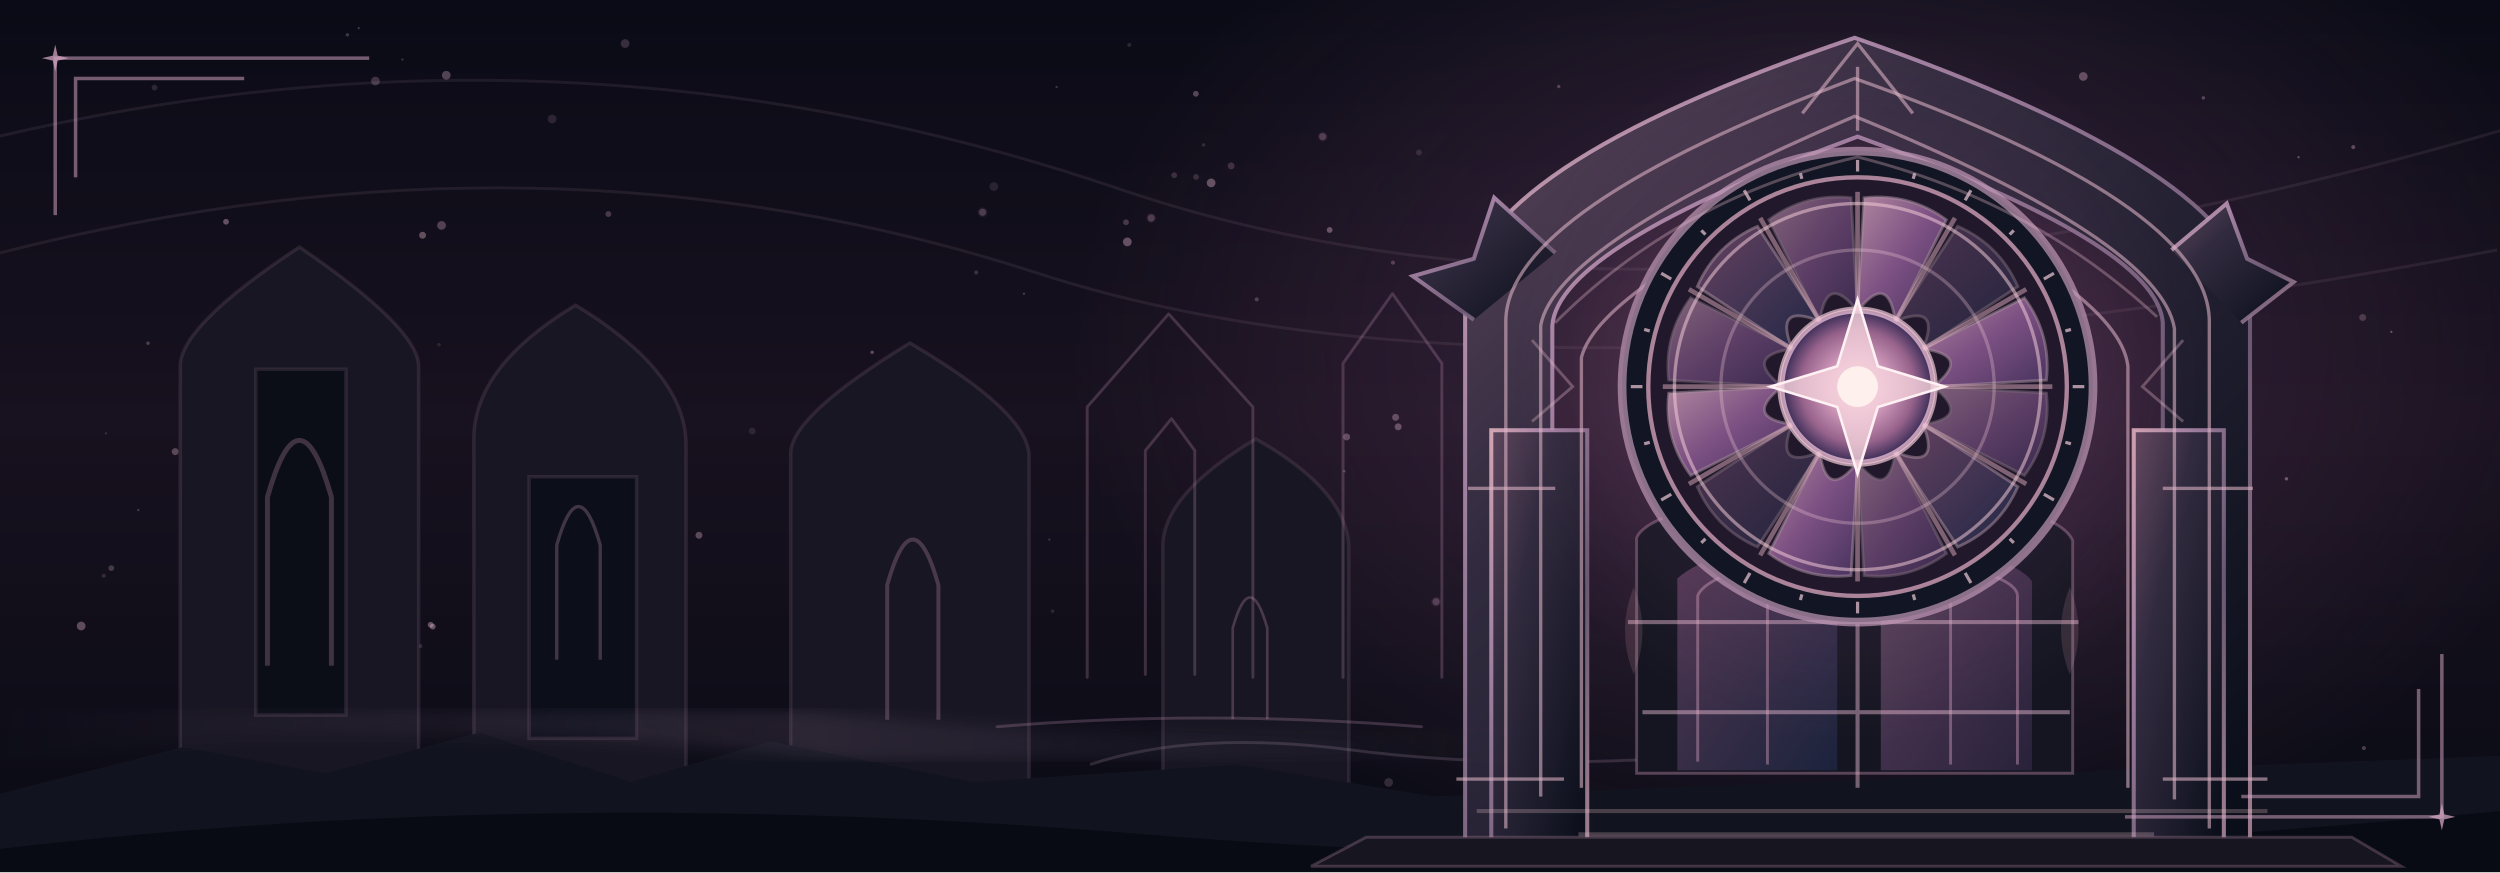
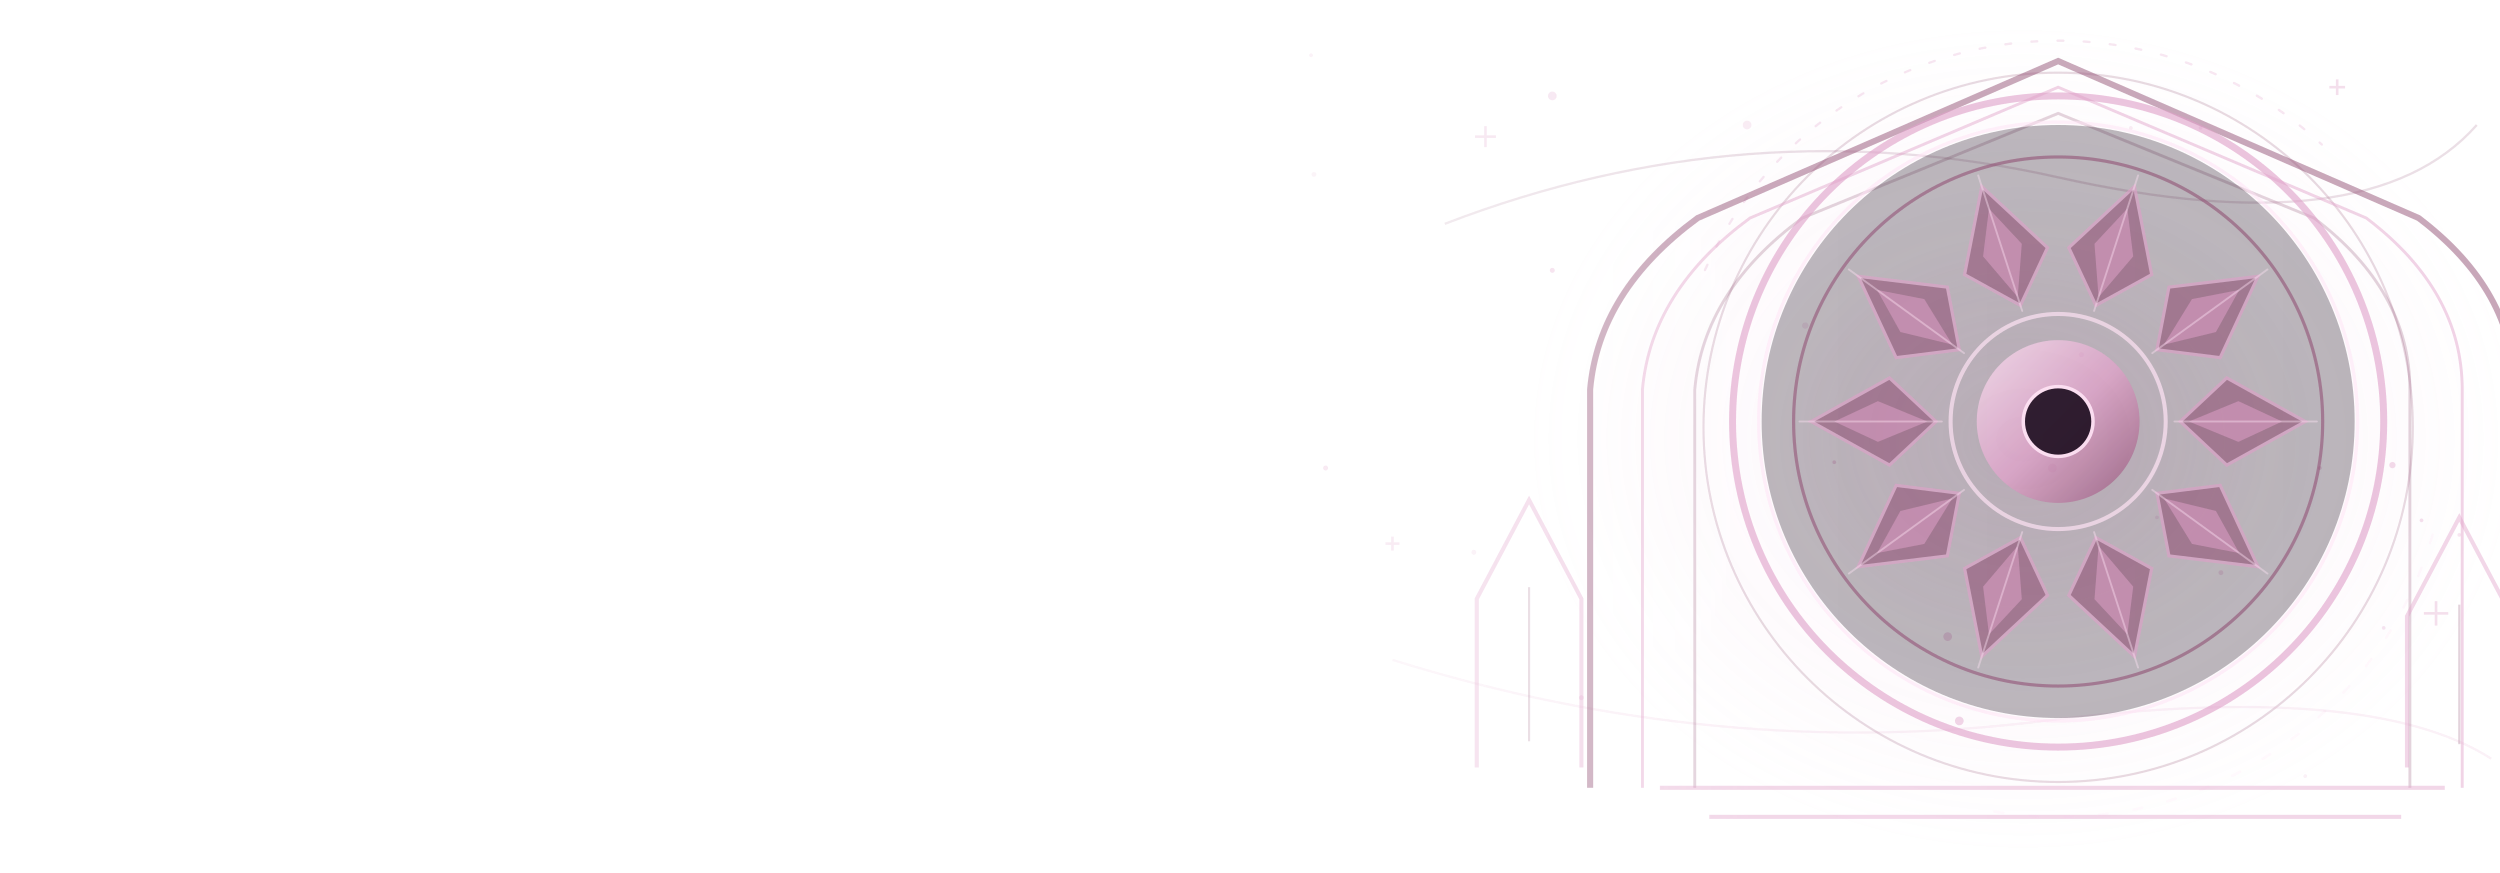
- <svg xmlns="http://www.w3.org/2000/svg" viewBox="0 0 860 300" fill="none" role="img" aria-label="Catedral de Ônix: rosácea de vitral radiante no portal gótico de uma catedral escura">
+ <svg xmlns="http://www.w3.org/2000/svg" width="860" height="300" viewBox="0 0 860 300" fill="none" role="img" aria-label="Ilustração vetorial Catedral de Ônix com composição à direita">
  <defs>
-     <linearGradient id="back" x1="0" y1="0" x2="0" y2="1">
-       <stop stop-color="#0a0b16" />
-       <stop offset=".48" stop-color="#18111f" />
-       <stop offset="1" stop-color="#090b14" />
+     <linearGradient id="silver" x1="0" y1="0" x2=".9" y2="1">
+       <stop offset="0" stop-color="#915074" />
+       <stop offset=".39" stop-color="#ffe3f5" />
+       <stop offset=".67" stop-color="#df9fc8" />
+       <stop offset="1" stop-color="#915074" />
    </linearGradient>
-     <radialGradient id="halo">
-       <stop stop-color="#dc8abb" stop-opacity=".29" />
-       <stop offset=".45" stop-color="#a765a0" stop-opacity=".15" />
-       <stop offset="1" stop-color="#b0648f" stop-opacity="0" />
+     <linearGradient id="edge" x1="0" y1="0" x2="1" y2="1">
+       <stop stop-color="#ffe3f5" />
+       <stop offset=".52" stop-color="#df9fc8" />
+       <stop offset="1" stop-color="#915074" />
+     </linearGradient>
+     <radialGradient id="aura">
+       <stop stop-color="#df9fc8" stop-opacity=".21" />
+       <stop offset=".48" stop-color="#df9fc8" stop-opacity=".07" />
+       <stop offset="1" stop-color="#df9fc8" stop-opacity="0" />
    </radialGradient>
-     <linearGradient id="onyx" x1="0" y1="0" x2="1" y2="1">
-       <stop stop-color="#5e465d" />
-       <stop offset=".33" stop-color="#322b3f" />
-       <stop offset=".68" stop-color="#1d1c2c" />
-       <stop offset="1" stop-color="#080d18" />
+     <radialGradient id="inner">
+       <stop stop-color="#ffe3f5" stop-opacity=".65" />
+       <stop offset=".4" stop-color="#df9fc8" stop-opacity=".19" />
+       <stop offset="1" stop-color="#df9fc8" stop-opacity="0" />
+     </radialGradient>
+     <linearGradient id="fade" x1="0" x2="1" y1="0" y2="0">
+       <stop stop-color="white" stop-opacity="0" />
+       <stop offset=".38" stop-color="white" stop-opacity=".05" />
+       <stop offset=".52" stop-color="white" stop-opacity=".49" />
+       <stop offset=".70" stop-color="white" stop-opacity=".98" />
+       <stop offset="1" stop-color="white" />
    </linearGradient>
-     <linearGradient id="carved" x1="0" y1="0" x2=".9" y2="1">
-       <stop stop-color="#e7b7c2" />
-       <stop offset=".28" stop-color="#b993b6" />
-       <stop offset=".7" stop-color="#78627f" />
-       <stop offset="1" stop-color="#b28da0" />
-     </linearGradient>
-     <linearGradient id="glassPurple" x1="0" y1="0" x2="1" y2="1">
-       <stop stop-color="#f5bbd8" />
-       <stop offset=".5" stop-color="#a76bad" />
-       <stop offset="1" stop-color="#583f76" />
-     </linearGradient>
-     <linearGradient id="glassDark" x1="0" y1="0" x2="1" y2="1">
-       <stop stop-color="#88567c" />
-       <stop offset="1" stop-color="#222f52" />
-     </linearGradient>
-     <radialGradient id="roseCore">
-       <stop stop-color="#f8dcdf" />
-       <stop offset=".32" stop-color="#dda7c5" />
-       <stop offset=".75" stop-color="#97638c" />
-       <stop offset="1" stop-color="#392c56" />
-     </radialGradient>
-     <linearGradient id="fog" x1="0" y1="0" x2="1" y2="0">
-       <stop stop-color="#c193c6" stop-opacity="0" />
-       <stop offset=".52" stop-color="#ad88ad" stop-opacity=".2" />
-       <stop offset="1" stop-color="#6f6f9f" stop-opacity="0" />
-     </linearGradient>
-     <linearGradient id="darkLeft" x1="0" y1="0" x2="1" y2="0">
-       <stop stop-color="#090b14" stop-opacity=".98" />
-       <stop offset=".67" stop-color="#090b14" stop-opacity=".6" />
-       <stop offset="1" stop-color="#090b14" stop-opacity="0" />
-     </linearGradient>
-     <filter id="blur">
-       <feGaussianBlur stdDeviation="11" />
+     <mask id="reveal">
+       <rect width="860" height="300" fill="url(#fade)" />
+     </mask>
+     <filter id="softGlow" x="-30%" y="-30%" width="160%" height="160%">
+       <feGaussianBlur stdDeviation="3" />
    </filter>
-     <filter id="soft">
-       <feGaussianBlur stdDeviation="2.6" />
-     </filter>
-     <clipPath id="cRose">
-       <circle cx="639" cy="134" r="68" />
-     </clipPath>
  </defs>
-   <rect width="860" height="300" fill="url(#back)" />
-   <ellipse cx="629" cy="120" rx="260" ry="188" fill="url(#halo)" />
-   <g fill="none" stroke="#96798e" stroke-opacity=".14">
-     <path d="M-5 48Q194 0 385 65T870 42" />
-     <path d="M0 87Q188 39 357 94T859 86" />
-   </g>
-   <circle cx="411.38" cy="32.26" r="1" fill="#edbdd4" opacity="0.32" />
-   <circle cx="50.9" cy="118.07" r="0.6" fill="#edbdd4" opacity="0.27" />
-   <circle cx="144.62" cy="222.26" r="0.7" fill="#edbdd4" opacity="0.15" />
-   <circle cx="428.98" cy="181.87" r="0.4" fill="#edbdd4" opacity="0.32" />
-   <circle cx="119.5" cy="11.98" r="0.6" fill="#edbdd4" opacity="0.23" />
-   <circle cx="521.38" cy="285.15" r="1.2" fill="#edbdd4" opacity="0.23" />
-   <circle cx="809.53" cy="50.6" r="0.7" fill="#edbdd4" opacity="0.33" />
-   <circle cx="85.86" cy="137.89" r="1" fill="#edbdd4" opacity="0.17" />
-   <circle cx="757.95" cy="33.67" r="0.6" fill="#edbdd4" opacity="0.29" />
-   <circle cx="362.1" cy="210.24" r="0.6" fill="#edbdd4" opacity="0.14" />
-   <circle cx="297.09" cy="140.26" r="0.7" fill="#edbdd4" opacity="0.11" />
-   <circle cx="480.08" cy="143.56" r="1.2" fill="#edbdd4" opacity="0.32" />
-   <circle cx="813.19" cy="257.34" r="0.7" fill="#edbdd4" opacity="0.28" />
-   <circle cx="790.69" cy="54.08" r="0.4" fill="#edbdd4" opacity="0.36" />
-   <circle cx="387.8" cy="83.21" r="1.5" fill="#edbdd4" opacity="0.37" />
-   <circle cx="145.37" cy="80.93" r="1.2" fill="#edbdd4" opacity="0.36" />
-   <circle cx="227.76" cy="176.34" r="1.5" fill="#edbdd4" opacity="0.21" />
-   <circle cx="344.22" cy="187.39" r="0.4" fill="#edbdd4" opacity="0.25" />
-   <circle cx="77.75" cy="76.29" r="1" fill="#edbdd4" opacity="0.37" />
-   <circle cx="192.31" cy="112.62" r="0.7" fill="#edbdd4" opacity="0.23" />
-   <circle cx="47.58" cy="175.46" r="0.4" fill="#edbdd4" opacity="0.24" />
-   <circle cx="300.4" cy="224.73" r="0.4" fill="#edbdd4" opacity="0.33" />
-   <circle cx="27.92" cy="215.34" r="1.5" fill="#edbdd4" opacity="0.35" />
-   <circle cx="536.21" cy="29.75" r="0.6" fill="#edbdd4" opacity="0.27" />
-   <circle cx="148.86" cy="215.55" r="1" fill="#edbdd4" opacity="0.38" />
-   <circle cx="138.43" cy="20.49" r="0.4" fill="#edbdd4" opacity="0.2" />
-   <circle cx="209.28" cy="73.63" r="1" fill="#edbdd4" opacity="0.25" />
-   <circle cx="38.29" cy="195.44" r="1" fill="#edbdd4" opacity="0.24" />
-   <circle cx="123.41" cy="9.66" r="0.4" fill="#edbdd4" opacity="0.22" />
-   <circle cx="416.63" cy="62.92" r="1.5" fill="#edbdd4" opacity="0.37" />
-   <circle cx="822.62" cy="114.15" r="0.4" fill="#edbdd4" opacity="0.35" />
-   <circle cx="480.96" cy="146.83" r="1.2" fill="#edbdd4" opacity="0.34" />
-   <circle cx="212.33" cy="169.19" r="1.2" fill="#edbdd4" opacity="0.18" />
-   <circle cx="258.75" cy="148.28" r="1.2" fill="#edbdd4" opacity="0.11" />
-   <circle cx="387.35" cy="76.45" r="1" fill="#edbdd4" opacity="0.24" />
-   <circle cx="360.97" cy="185.62" r="0.4" fill="#edbdd4" opacity="0.19" />
-   <circle cx="240.44" cy="184.13" r="1.2" fill="#edbdd4" opacity="0.33" />
-   <circle cx="151.06" cy="118.57" r="0.6" fill="#edbdd4" opacity="0.12" />
-   <circle cx="296.45" cy="191.62" r="0.7" fill="#edbdd4" opacity="0.34" />
-   <circle cx="463.24" cy="150.3" r="1.2" fill="#edbdd4" opacity="0.32" />
-   <circle cx="462.45" cy="162.11" r="0.4" fill="#edbdd4" opacity="0.28" />
-   <circle cx="148.14" cy="214.93" r="1" fill="#edbdd4" opacity="0.38" />
-   <circle cx="341.9" cy="64.17" r="1.5" fill="#edbdd4" opacity="0.12" />
-   <circle cx="60.26" cy="155.36" r="1.2" fill="#edbdd4" opacity="0.32" />
-   <circle cx="735.13" cy="280.16" r="0.6" fill="#edbdd4" opacity="0.17" />
-   <circle cx="335.81" cy="93.73" r="0.7" fill="#edbdd4" opacity="0.2" />
-   <circle cx="153.51" cy="25.89" r="1.5" fill="#edbdd4" opacity="0.31" />
-   <circle cx="716.64" cy="26.3" r="1.5" fill="#edbdd4" opacity="0.34" />
-   <circle cx="352.24" cy="101.05" r="0.4" fill="#edbdd4" opacity="0.25" />
-   <circle cx="457.4" cy="79.11" r="1" fill="#edbdd4" opacity="0.37" />
-   <circle cx="177.78" cy="223.51" r="1" fill="#edbdd4" opacity="0.28" />
-   <circle cx="411.45" cy="60.87" r="1" fill="#edbdd4" opacity="0.17" />
-   <circle cx="151.89" cy="77.54" r="1.5" fill="#edbdd4" opacity="0.29" />
-   <circle cx="300.01" cy="121.2" r="0.6" fill="#edbdd4" opacity="0.34" />
-   <circle cx="35.68" cy="198.05" r="0.7" fill="#edbdd4" opacity="0.16" />
-   <circle cx="363.47" cy="29.92" r="0.4" fill="#edbdd4" opacity="0.23" />
-   <circle cx="812.76" cy="109.22" r="1.2" fill="#edbdd4" opacity="0.22" />
-   <circle cx="477.69" cy="269.15" r="1.5" fill="#edbdd4" opacity="0.17" />
-   <circle cx="423.51" cy="57.08" r="1.2" fill="#edbdd4" opacity="0.19" />
-   <circle cx="678.6" cy="43.84" r="1.2" fill="#edbdd4" opacity="0.34" />
-   <circle cx="388.48" cy="15.44" r="0.7" fill="#edbdd4" opacity="0.14" />
-   <circle cx="533.66" cy="278.77" r="1" fill="#edbdd4" opacity="0.24" />
-   <circle cx="95.38" cy="128.5" r="1.5" fill="#edbdd4" opacity="0.24" />
-   <circle cx="328.22" cy="153.38" r="1.5" fill="#edbdd4" opacity="0.22" />
-   <circle cx="215.05" cy="14.98" r="1.5" fill="#edbdd4" opacity="0.19" />
-   <circle cx="129.15" cy="27.89" r="1.5" fill="#edbdd4" opacity="0.23" />
-   <circle cx="53.16" cy="30.14" r="1" fill="#edbdd4" opacity="0.15" />
-   <circle cx="99.8" cy="149.71" r="0.4" fill="#edbdd4" opacity="0.29" />
-   <circle cx="618.19" cy="280.4" r="1.2" fill="#edbdd4" opacity="0.28" />
-   <circle cx="414.04" cy="49.86" r="0.6" fill="#edbdd4" opacity="0.15" />
-   <circle cx="479.18" cy="90.34" r="0.7" fill="#edbdd4" opacity="0.26" />
-   <circle cx="410.53" cy="197.8" r="0.7" fill="#edbdd4" opacity="0.3" />
-   <circle cx="403.92" cy="60.28" r="1" fill="#edbdd4" opacity="0.18" />
-   <circle cx="428.27" cy="282.24" r="0.7" fill="#edbdd4" opacity="0.26" />
-   <circle cx="432.31" cy="102.99" r="0.7" fill="#edbdd4" opacity="0.26" />
-   <circle cx="488.12" cy="52.46" r="1" fill="#edbdd4" opacity="0.14" />
-   <circle cx="786.54" cy="164.71" r="0.6" fill="#edbdd4" opacity="0.38" />
-   <circle cx="189.91" cy="40.93" r="1.5" fill="#edbdd4" opacity="0.14" />
-   <circle cx="36.46" cy="149.09" r="0.4" fill="#edbdd4" opacity="0.17" />
-   <circle cx="139.47" cy="132.5" r="0.6" fill="#edbdd4" opacity="0.26" />
-   <circle cx="184.16" cy="212.94" r="1.5" fill="#edbdd4" opacity="0.14" />
-   <circle cx="453.06" cy="246.29" r="0.4" fill="#edbdd4" opacity="0.17" />
-   <g fill="#181622" stroke="#8b6d81" stroke-opacity=".21" stroke-width="1.2">
-     <path d="M62 270V126Q62 112 103 85Q144 113 144 126V270Z" />
-     <path d="M163 270V151Q163 126 198 105Q236 128 236 153V270Z" />
-     <path d="M272 278V156Q272 143 313 118Q354 142 354 157V278Z" />
-     <path d="M400 285V188Q400 170 432 151Q464 169 464 189V285Z" />
-     <path d="M88 127H119V246H88Z" fill="#0b0d17" />
-     <path d="M182 164H219V254H182Z" fill="#0c0e1a" />
-   </g>
-   <path d="M92 229V171Q103 132 114 171V229" stroke="#d29bb4" stroke-opacity=".27" fill="none" stroke-width="1.7" />
-   <path d="M191.52 226.96V187.52Q199 161 206.48 187.52V226.96" stroke="#d29bb4" stroke-opacity=".27" fill="none" stroke-width="1.16" />
-   <path d="M305.2 247.6V201.2Q314 170 322.8 201.2V247.6" stroke="#d29bb4" stroke-opacity=".27" fill="none" stroke-width="1.36" />
-   <path d="M424.06 247.38V216.06Q430 195 435.94 216.06V247.38" stroke="#d29bb4" stroke-opacity=".27" fill="none" stroke-width="0.92" />
-   <path d="M0 273L63 257L112 266L165 252L217 269L265 255L335 269L426 263L493 274L860 260V300H0Z" fill="#11131e" />
-   <path d="M0 292Q188 270 394 287T860 279V300H0Z" fill="#080b13" />
-   <path d="M375 263Q411 251 465 258T588 260" stroke="#bd9db5" stroke-opacity=".2" fill="none" />
-   <g fill="url(#onyx)" stroke="url(#carved)" stroke-width="1.4" stroke-opacity=".85">
-     <path d="M504 290V103Q505 58 638 13Q773 60 774 103V290H744V111Q742 84 639 47Q536 85 534 112V290Z" />
-     <path d="M507 110L486 95L507 89L514 68L535 87" />
-     <path d="M771 111L789 97L773 89L766 70L747 86" />
-     <path d="M513 291H546V148H513Z" />
-     <path d="M734 291H765V148H734Z" />
-   </g>
-   <g fill="none" stroke="#dfb6c6" stroke-width="1.15" stroke-opacity=".58">
-     <path d="M518 285V110Q519 72 638 27Q759 70 760 110V285" />
-     <path d="M530 274V112Q535 84 638 40Q743 83 748 113V275" />
-     <path d="M544 271V123Q550 99 638 59Q729 99 732 126V271" />
-     <path d="M505 168H535M744 168H775M501 268H538M744 268H780" />
-     <path d="M639 23V45" />
-     <path d="M620 39L639 15L658 39" />
-   </g>
-   <g>
-     <path d="M563 266V185Q568 173 639 166Q708 173 713 186V266Z" fill="#141521" stroke="#ab7d98" stroke-opacity=".46" />
-     <path d="M577 265V199Q589 188 632 184V265Z" fill="url(#glassDark)" opacity=".55" />
-     <path d="M647 265V184Q692 190 699 200V265Z" fill="url(#glassPurple)" opacity=".3" />
-     <path d="M639 176V271M560 214H715M565 245H712" stroke="#f1c3d8" stroke-opacity=".44" stroke-width="1.4" />
-     <path d="M584 262V205Q586 199 608 193V263 M671 263V194Q694 199 694 205V263" fill="none" stroke="#f3b7d4" stroke-opacity=".35" />
-   </g>
-   <circle cx="639" cy="133" r="123" fill="url(#halo)" />
-   <circle cx="639" cy="133" r="81" fill="#121523" stroke="#c098b5" stroke-width="3" stroke-opacity=".7" />
-   <circle cx="639" cy="133" r="72" fill="#21192b" stroke="#efb6d0" stroke-width="1.5" stroke-opacity=".68" />
-   <path d="M639 107 L641.27 68.04 Q656.86 66.35 669.51 75.61 L652 110.48 Q649.61 93.4 639 107Z" fill="url(#glassPurple)" stroke="#e6c3d4" stroke-opacity=".54" stroke-width="1" opacity="0.67" />
-   <path d="M639 109 L639 66" stroke="#ddacbc" stroke-opacity=".5" stroke-width="1.6" />
-   <path d="M652 110.48 L673.45 77.88 Q687.79 84.21 694.12 98.55 L661.52 120 Q667.99 104.01 652 110.48Z" fill="url(#glassDark)" stroke="#e6c3d4" stroke-opacity=".54" stroke-width="1" opacity="0.45" />
-   <path d="M651 112.22 L672.5 74.98" stroke="#ddacbc" stroke-opacity=".5" stroke-width="1.6" />
-   <path d="M661.52 120 L696.39 102.49 Q705.65 115.14 703.96 130.73 L665 133 Q678.6 122.39 661.52 120Z" fill="url(#glassPurple)" stroke="#e6c3d4" stroke-opacity=".54" stroke-width="1" opacity="0.67" />
-   <path d="M659.78 121 L697.02 99.5" stroke="#ddacbc" stroke-opacity=".5" stroke-width="1.6" />
-   <path d="M665 133 L703.96 135.27 Q705.65 150.86 696.39 163.51 L661.52 146 Q678.6 143.61 665 133Z" fill="url(#glassPurple)" stroke="#e6c3d4" stroke-opacity=".54" stroke-width="1" opacity="0.45" />
-   <path d="M663 133 L706 133" stroke="#ddacbc" stroke-opacity=".5" stroke-width="1.6" />
-   <path d="M661.52 146 L694.12 167.45 Q687.79 181.79 673.45 188.12 L652 155.52 Q667.99 161.99 661.52 146Z" fill="url(#glassDark)" stroke="#e6c3d4" stroke-opacity=".54" stroke-width="1" opacity="0.67" />
-   <path d="M659.78 145 L697.02 166.5" stroke="#ddacbc" stroke-opacity=".5" stroke-width="1.6" />
-   <path d="M652 155.52 L669.51 190.39 Q656.86 199.65 641.27 197.96 L639 159 Q649.61 172.6 652 155.52Z" fill="url(#glassPurple)" stroke="#e6c3d4" stroke-opacity=".54" stroke-width="1" opacity="0.45" />
-   <path d="M651 153.78 L672.5 191.02" stroke="#ddacbc" stroke-opacity=".5" stroke-width="1.6" />
-   <path d="M639 159 L636.73 197.96 Q621.14 199.65 608.49 190.39 L626 155.52 Q628.39 172.6 639 159Z" fill="url(#glassPurple)" stroke="#e6c3d4" stroke-opacity=".54" stroke-width="1" opacity="0.67" />
-   <path d="M639 157 L639 200" stroke="#ddacbc" stroke-opacity=".5" stroke-width="1.6" />
-   <path d="M626 155.52 L604.55 188.12 Q590.21 181.79 583.88 167.45 L616.48 146 Q610.01 161.99 626 155.52Z" fill="url(#glassDark)" stroke="#e6c3d4" stroke-opacity=".54" stroke-width="1" opacity="0.45" />
-   <path d="M627 153.78 L605.5 191.02" stroke="#ddacbc" stroke-opacity=".5" stroke-width="1.6" />
-   <path d="M616.48 146 L581.61 163.51 Q572.35 150.86 574.04 135.27 L613 133 Q599.4 143.61 616.48 146Z" fill="url(#glassPurple)" stroke="#e6c3d4" stroke-opacity=".54" stroke-width="1" opacity="0.67" />
-   <path d="M618.22 145 L580.98 166.5" stroke="#ddacbc" stroke-opacity=".5" stroke-width="1.6" />
-   <path d="M613 133 L574.04 130.73 Q572.35 115.14 581.61 102.49 L616.48 120 Q599.4 122.39 613 133Z" fill="url(#glassPurple)" stroke="#e6c3d4" stroke-opacity=".54" stroke-width="1" opacity="0.45" />
-   <path d="M615 133 L572 133" stroke="#ddacbc" stroke-opacity=".5" stroke-width="1.6" />
-   <path d="M616.48 120 L583.88 98.55 Q590.21 84.21 604.55 77.88 L626 110.48 Q610.01 104.01 616.48 120Z" fill="url(#glassDark)" stroke="#e6c3d4" stroke-opacity=".54" stroke-width="1" opacity="0.67" />
-   <path d="M618.22 121 L580.98 99.5" stroke="#ddacbc" stroke-opacity=".5" stroke-width="1.6" />
-   <path d="M626 110.48 L608.49 75.61 Q621.14 66.35 636.73 68.04 L639 107 Q628.39 93.4 626 110.48Z" fill="url(#glassPurple)" stroke="#e6c3d4" stroke-opacity=".54" stroke-width="1" opacity="0.45" />
-   <path d="M627 112.22 L605.5 74.98" stroke="#ddacbc" stroke-opacity=".5" stroke-width="1.6" />
-   <circle cx="639" cy="133" r="63" fill="none" stroke="#f6ceda" stroke-opacity="0.52" stroke-width="1.15" />
-   <circle cx="639" cy="133" r="47" fill="none" stroke="#f6ceda" stroke-opacity="0.29" stroke-width="1.15" />
-   <circle cx="639" cy="133" r="27" fill="none" stroke="#f6ceda" stroke-opacity="0.68" stroke-width="1.15" />
-   <circle cx="639" cy="133" r="26" fill="url(#roseCore)" stroke="#f0c3da" stroke-opacity=".74" stroke-width="1.7" />
-   <path d="M639 103L646 126L669 133L646 140L639 163L632 140L609 133L632 126Z" fill="#f6d4dd" fill-opacity=".79" stroke="#fff0f3" stroke-width=".9" />
-   <circle cx="639" cy="133" r="7" fill="#fff2ed" opacity=".94" />
-   <path d="M713 133 L717 133" stroke="#ffd8e5" stroke-opacity=".65" stroke-width="1.1" />
-   <path d="M710.48 152.15 L712.41 152.67" stroke="#ffd8e5" stroke-opacity=".65" stroke-width="1.1" />
-   <path d="M703.09 170 L706.55 172" stroke="#ffd8e5" stroke-opacity=".65" stroke-width="1.1" />
-   <path d="M691.33 185.33 L692.74 186.74" stroke="#ffd8e5" stroke-opacity=".65" stroke-width="1.1" />
-   <path d="M676 197.09 L678 200.55" stroke="#ffd8e5" stroke-opacity=".65" stroke-width="1.1" />
-   <path d="M658.15 204.48 L658.67 206.41" stroke="#ffd8e5" stroke-opacity=".65" stroke-width="1.1" />
-   <path d="M639 207 L639 211" stroke="#ffd8e5" stroke-opacity=".65" stroke-width="1.1" />
-   <path d="M619.85 204.48 L619.33 206.41" stroke="#ffd8e5" stroke-opacity=".65" stroke-width="1.1" />
-   <path d="M602 197.09 L600 200.55" stroke="#ffd8e5" stroke-opacity=".65" stroke-width="1.1" />
-   <path d="M586.67 185.33 L585.26 186.74" stroke="#ffd8e5" stroke-opacity=".65" stroke-width="1.1" />
-   <path d="M574.91 170 L571.45 172" stroke="#ffd8e5" stroke-opacity=".65" stroke-width="1.1" />
-   <path d="M567.52 152.15 L565.59 152.67" stroke="#ffd8e5" stroke-opacity=".65" stroke-width="1.1" />
-   <path d="M565 133 L561 133" stroke="#ffd8e5" stroke-opacity=".65" stroke-width="1.1" />
-   <path d="M567.52 113.85 L565.59 113.33" stroke="#ffd8e5" stroke-opacity=".65" stroke-width="1.1" />
-   <path d="M574.91 96 L571.45 94" stroke="#ffd8e5" stroke-opacity=".65" stroke-width="1.1" />
-   <path d="M586.67 80.67 L585.26 79.26" stroke="#ffd8e5" stroke-opacity=".65" stroke-width="1.1" />
-   <path d="M602 68.91 L600 65.45" stroke="#ffd8e5" stroke-opacity=".65" stroke-width="1.1" />
-   <path d="M619.85 61.52 L619.33 59.59" stroke="#ffd8e5" stroke-opacity=".65" stroke-width="1.1" />
-   <path d="M639 59 L639 55" stroke="#ffd8e5" stroke-opacity=".65" stroke-width="1.1" />
-   <path d="M658.15 61.52 L658.67 59.59" stroke="#ffd8e5" stroke-opacity=".65" stroke-width="1.1" />
-   <path d="M676 68.91 L678 65.45" stroke="#ffd8e5" stroke-opacity=".65" stroke-width="1.1" />
-   <path d="M691.33 80.67 L692.74 79.26" stroke="#ffd8e5" stroke-opacity=".65" stroke-width="1.1" />
-   <path d="M703.09 96 L706.55 94" stroke="#ffd8e5" stroke-opacity=".65" stroke-width="1.1" />
-   <path d="M710.48 113.85 L712.41 113.33" stroke="#ffd8e5" stroke-opacity=".65" stroke-width="1.1" />
-   <g fill="none" stroke="#e5b9c8" stroke-opacity=".33">
-     <path d="M535 111Q578 68 639 54Q699 69 742 109" />
-     <path d="M527 117L541 133L527 145M751 117L737 133L751 145" />
-   </g>
-   <path d="M470 288H809L826 298H451Z" fill="#171520" stroke="#aa829a" stroke-opacity=".32" />
-   <path d="M508 279H780M543 287H741" stroke="#ecc7cd" stroke-width="1.4" stroke-opacity=".25" />
-   <path d="M562 232Q556 217 562 202Q568 217 562 232Z" fill="#e3a5b8" opacity=".15" />
-   <path d="M712 232Q706 217 712 202Q718 217 712 232Z" fill="#e3a5b8" opacity=".15" />
-   <path d="M0 253Q137 238 274 252T536 257" fill="none" stroke="url(#fog)" stroke-width="16" filter="url(#soft)" opacity=".65" />
-   <g fill="none" stroke="#d5a5c2" stroke-width="1.2" opacity=".52">
-     <path d="M19 74V20H127M26 61V27H84" />
-     <path d="M840 225V281H731M832 237V274H771" />
-   </g>
-   <path d="M 19 15.38 L 19.84 19.14 L 23.62 20 L 19.84 20.86 L 19 24.62 L 18.16 20.86 L 14.38 20 L 18.16 19.14 Z" fill="#d5a5c2" opacity="0.74" />
-   <path d="M 840 276.38 L 840.84 280.14 L 844.62 281 L 840.84 281.86 L 840 285.62 L 839.16 281.86 L 835.38 281 L 839.16 280.14 Z" fill="#d5a5c2" opacity="0.74" />
-   <g aria-hidden="true" pointer-events="none" fill="none" stroke="#f0b6dd" stroke-width="1" stroke-opacity=".20" stroke-linecap="round" stroke-linejoin="round">
-     <path d="M374 233V140L402 108L431 140V233M394 232V155L403 144L411 155V232" />
-     <path d="M462 233V125L479 101L496 125V233" />
-     <path d="M343 250Q413 244 489 250" />
-     <circle cx="338" cy="73" r="1.25" fill="#f0b6dd" opacity=".27" />
-     <circle cx="396" cy="75" r="1.25" fill="#f0b6dd" opacity=".27" />
-     <circle cx="455" cy="47" r="1.25" fill="#f0b6dd" opacity=".27" />
-     <circle cx="494" cy="207" r="1.25" fill="#f0b6dd" opacity=".27" />
+   <g mask="url(#reveal)">
+     <g opacity=".96">
+       <ellipse cx="696" cy="151" rx="171" ry="143" fill="url(#aura)" />
+       <circle cx="708" cy="147" r="122" fill="none" stroke="#915074" stroke-width="0.75" opacity="0.22" />
+       <path d="M586.50 92.90A133 133 0 0 1 798.71 49.73" fill="none" stroke="#df9fc8" stroke-width="0.8" opacity="0.27" stroke-linecap="round" stroke-dasharray="2 7" />
+       <path d="M836.81 183.94A134 134 0 0 1 680.14 278.07" fill="none" stroke="#ffe3f5" stroke-width="0.9" opacity="0.23" stroke-linecap="round" stroke-dasharray="3 9" />
+       <path d="M497 77Q601 37 708 61T852 43" fill="none" stroke="#915074" stroke-width="0.8" opacity=".19" />
+       <path d="M479 227Q591 262 703 248T857 261" fill="none" stroke="#df9fc8" stroke-width="0.8" opacity=".16" />
+       <circle cx="764" cy="197" r="0.85" fill="#df9fc8" opacity="0.3" />
+       <circle cx="733" cy="44" r="0.65" fill="#df9fc8" opacity="0.2" />
+       <circle cx="742" cy="178" r="0.65" fill="#df9fc8" opacity="0.27" />
+       <circle cx="716" cy="122" r="0.85" fill="#df9fc8" opacity="0.44" />
+       <circle cx="670" cy="219" r="1.5" fill="#df9fc8" opacity="0.39" />
+       <circle cx="507" cy="190" r="0.85" fill="#df9fc8" opacity="0.2" />
+       <circle cx="456" cy="161" r="0.85" fill="#df9fc8" opacity="0.45" />
+       <circle cx="601" cy="43" r="1.5" fill="#df9fc8" opacity="0.2" />
+       <circle cx="757" cy="44" r="0.65" fill="#df9fc8" opacity="0.33" />
+       <circle cx="846" cy="184" r="0.65" fill="#df9fc8" opacity="0.26" />
+       <circle cx="544" cy="240" r="0.85" fill="#df9fc8" opacity="0.33" />
+       <circle cx="534" cy="93" r="0.85" fill="#df9fc8" opacity="0.38" />
+       <circle cx="793" cy="267" r="0.65" fill="#df9fc8" opacity="0.16" />
+       <circle cx="631" cy="159" r="0.65" fill="#df9fc8" opacity="0.45" />
+       <circle cx="674" cy="248" r="1.5" fill="#df9fc8" opacity="0.46" />
+       <circle cx="621" cy="112" r="1.1" fill="#df9fc8" opacity="0.21" />
+       <circle cx="706" cy="161" r="1.5" fill="#df9fc8" opacity="0.41" />
+       <circle cx="452" cy="60" r="0.85" fill="#df9fc8" opacity="0.22" />
+       <circle cx="823" cy="160" r="1.1" fill="#df9fc8" opacity="0.38" />
+       <circle cx="833" cy="179" r="0.65" fill="#df9fc8" opacity="0.35" />
+       <circle cx="534" cy="33" r="1.5" fill="#df9fc8" opacity="0.31" />
+       <circle cx="820" cy="216" r="0.65" fill="#df9fc8" opacity="0.28" />
+       <circle cx="798" cy="161" r="0.65" fill="#df9fc8" opacity="0.43" />
+       <circle cx="451" cy="19" r="0.65" fill="#df9fc8" opacity="0.28" />
+       <path d="M511.00 43.40v7.20M507.40 47.00h7.20" fill="none" stroke="#df9fc8" stroke-width="0.9" opacity="0.34" />
+       <path d="M804.00 27.30v5.40M801.30 30.00h5.40" fill="none" stroke="#df9fc8" stroke-width="0.9" opacity="0.34" />
+       <path d="M838.00 206.80v8.40M833.80 211.00h8.40" fill="none" stroke="#df9fc8" stroke-width="0.9" opacity="0.34" />
+       <path d="M479.00 184.60v4.80M476.60 187.00h4.80" fill="none" stroke="#df9fc8" stroke-width="0.9" opacity="0.34" />
+     </g>
+     <path d="M547 271V134Q550 100 584 75L708 21.0L832 75Q865 100 865 134V271" fill="none" stroke="#915074" stroke-width="2.1" opacity="0.5" />
+     <path d="M565 271V134Q568 100 602 75L708 30.0L814 75Q847 100 847 134V271" fill="none" stroke="#df9fc8" stroke-width="1" opacity="0.45" />
+     <path d="M583 271V134Q586 100 620 75L708 39.0L796 75Q829 100 829 134V271" fill="none" stroke="#915074" stroke-width="1" opacity="0.25" />
+     <path d="M508 264V206L526 172L544 206V264" fill="none" stroke="#df9fc8" stroke-width="1.4" opacity=".42" />
+     <path d="M526 202V255" fill="none" stroke="#915074" stroke-width="0.75" opacity=".25" />
+     <path d="M828 264V212L846 178L864 212V264" fill="none" stroke="#df9fc8" stroke-width="1.4" opacity=".42" />
+     <path d="M846 208V256" fill="none" stroke="#915074" stroke-width="0.75" opacity=".25" />
+     <circle cx="708" cy="145" r="102" fill="#1b0c1e" opacity="0.3" />
+     <circle cx="708" cy="145" r="112" fill="none" stroke="#df9fc8" stroke-width="2.4" opacity="0.61" />
+     <circle cx="708" cy="145" r="103" fill="none" stroke="#ffe3f5" stroke-width="1.15" opacity="0.54" />
+     <circle cx="708" cy="145" r="91" fill="none" stroke="#915074" stroke-width="1.1" opacity="0.6" />
+     <circle cx="708" cy="145" r="37" fill="none" stroke="#ffe3f5" stroke-width="1.4" opacity="0.69" />
+     <polygon points="750.00,145.00 766.00,130.00 793.00,145.00 766.00,160.00" fill="#915074" stroke="#df9fc8" stroke-width="1.1" opacity=".6" />
+     <polygon points="753.00,145.00 770.00,138.00 785.00,145.00 770.00,152.00" fill="#df9fc8" stroke="none" stroke-width="1" opacity=".52" />
+     <path d="M748.00 145.00L797.00 145.00" stroke="#ffe3f5" stroke-width="0.65" opacity="0.41" fill="none" stroke-linecap="round" />
+     <polygon points="741.98,169.69 763.74,166.96 776.77,194.96 746.11,191.23" fill="#915074" stroke="#df9fc8" stroke-width="1.1" opacity=".6" />
+     <polygon points="744.41,171.45 762.27,175.78 770.29,190.26 754.04,187.11" fill="#df9fc8" stroke="none" stroke-width="1" opacity=".52" />
+     <path d="M740.36 168.51L780.00 197.31" stroke="#ffe3f5" stroke-width="0.65" opacity="0.41" fill="none" stroke-linecap="round" />
+     <polygon points="720.98,184.94 740.19,195.53 734.27,225.84 711.66,204.80" fill="#915074" stroke="#df9fc8" stroke-width="1.1" opacity=".6" />
+     <polygon points="721.91,187.80 733.82,201.80 731.79,218.23 720.50,206.13" fill="#df9fc8" stroke="none" stroke-width="1" opacity=".52" />
+     <path d="M720.36 183.04L735.50 229.64" stroke="#ffe3f5" stroke-width="0.65" opacity="0.41" fill="none" stroke-linecap="round" />
+     <polygon points="695.02,184.94 704.34,204.80 681.73,225.84 675.81,195.53" fill="#915074" stroke="#df9fc8" stroke-width="1.1" opacity=".6" />
+     <polygon points="694.09,187.80 695.50,206.13 684.21,218.23 682.18,201.80" fill="#df9fc8" stroke="none" stroke-width="1" opacity=".52" />
+     <path d="M695.64 183.04L680.50 229.64" stroke="#ffe3f5" stroke-width="0.65" opacity="0.41" fill="none" stroke-linecap="round" />
+     <polygon points="674.02,169.69 669.89,191.23 639.23,194.96 652.26,166.96" fill="#915074" stroke="#df9fc8" stroke-width="1.1" opacity=".6" />
+     <polygon points="671.59,171.45 661.96,187.11 645.71,190.26 653.73,175.78" fill="#df9fc8" stroke="none" stroke-width="1" opacity=".52" />
+     <path d="M675.64 168.51L636.00 197.31" stroke="#ffe3f5" stroke-width="0.65" opacity="0.41" fill="none" stroke-linecap="round" />
+     <polygon points="666.00,145.00 650.00,160.00 623.00,145.00 650.00,130.00" fill="#915074" stroke="#df9fc8" stroke-width="1.1" opacity=".6" />
+     <polygon points="663.00,145.00 646.00,152.00 631.00,145.00 646.00,138.00" fill="#df9fc8" stroke="none" stroke-width="1" opacity=".52" />
+     <path d="M668.00 145.00L619.00 145.00" stroke="#ffe3f5" stroke-width="0.65" opacity="0.41" fill="none" stroke-linecap="round" />
+     <polygon points="674.02,120.31 652.26,123.04 639.23,95.04 669.89,98.77" fill="#915074" stroke="#df9fc8" stroke-width="1.1" opacity=".6" />
+     <polygon points="671.59,118.55 653.73,114.22 645.71,99.74 661.96,102.89" fill="#df9fc8" stroke="none" stroke-width="1" opacity=".52" />
+     <path d="M675.64 121.49L636.00 92.69" stroke="#ffe3f5" stroke-width="0.65" opacity="0.41" fill="none" stroke-linecap="round" />
+     <polygon points="695.02,105.06 675.81,94.47 681.73,64.16 704.34,85.20" fill="#915074" stroke="#df9fc8" stroke-width="1.1" opacity=".6" />
+     <polygon points="694.09,102.20 682.18,88.20 684.21,71.77 695.50,83.87" fill="#df9fc8" stroke="none" stroke-width="1" opacity=".52" />
+     <path d="M695.64 106.96L680.50 60.36" stroke="#ffe3f5" stroke-width="0.65" opacity="0.41" fill="none" stroke-linecap="round" />
+     <polygon points="720.98,105.06 711.66,85.20 734.27,64.16 740.19,94.47" fill="#915074" stroke="#df9fc8" stroke-width="1.1" opacity=".6" />
+     <polygon points="721.91,102.20 720.50,83.87 731.79,71.77 733.82,88.20" fill="#df9fc8" stroke="none" stroke-width="1" opacity=".52" />
+     <path d="M720.36 106.96L735.50 60.36" stroke="#ffe3f5" stroke-width="0.65" opacity="0.41" fill="none" stroke-linecap="round" />
+     <polygon points="741.98,120.31 746.11,98.77 776.77,95.04 763.74,123.04" fill="#915074" stroke="#df9fc8" stroke-width="1.1" opacity=".6" />
+     <polygon points="744.41,118.55 754.04,102.89 770.29,99.74 762.27,114.22" fill="#df9fc8" stroke="none" stroke-width="1" opacity=".52" />
+     <path d="M740.36 121.49L780.00 92.69" stroke="#ffe3f5" stroke-width="0.65" opacity="0.41" fill="none" stroke-linecap="round" />
+     <circle cx="708" cy="145" r="28" fill="url(#edge)" opacity="0.75" />
+     <circle cx="708" cy="145" r="12" fill="#1b0c1e" stroke="#ffe3f5" stroke-width="1.2" opacity="0.91" />
+     <path d="M571 271H841M588 281H826" fill="none" stroke="#df9fc8" stroke-width="1.4" opacity=".42" />
  </g>
</svg>
